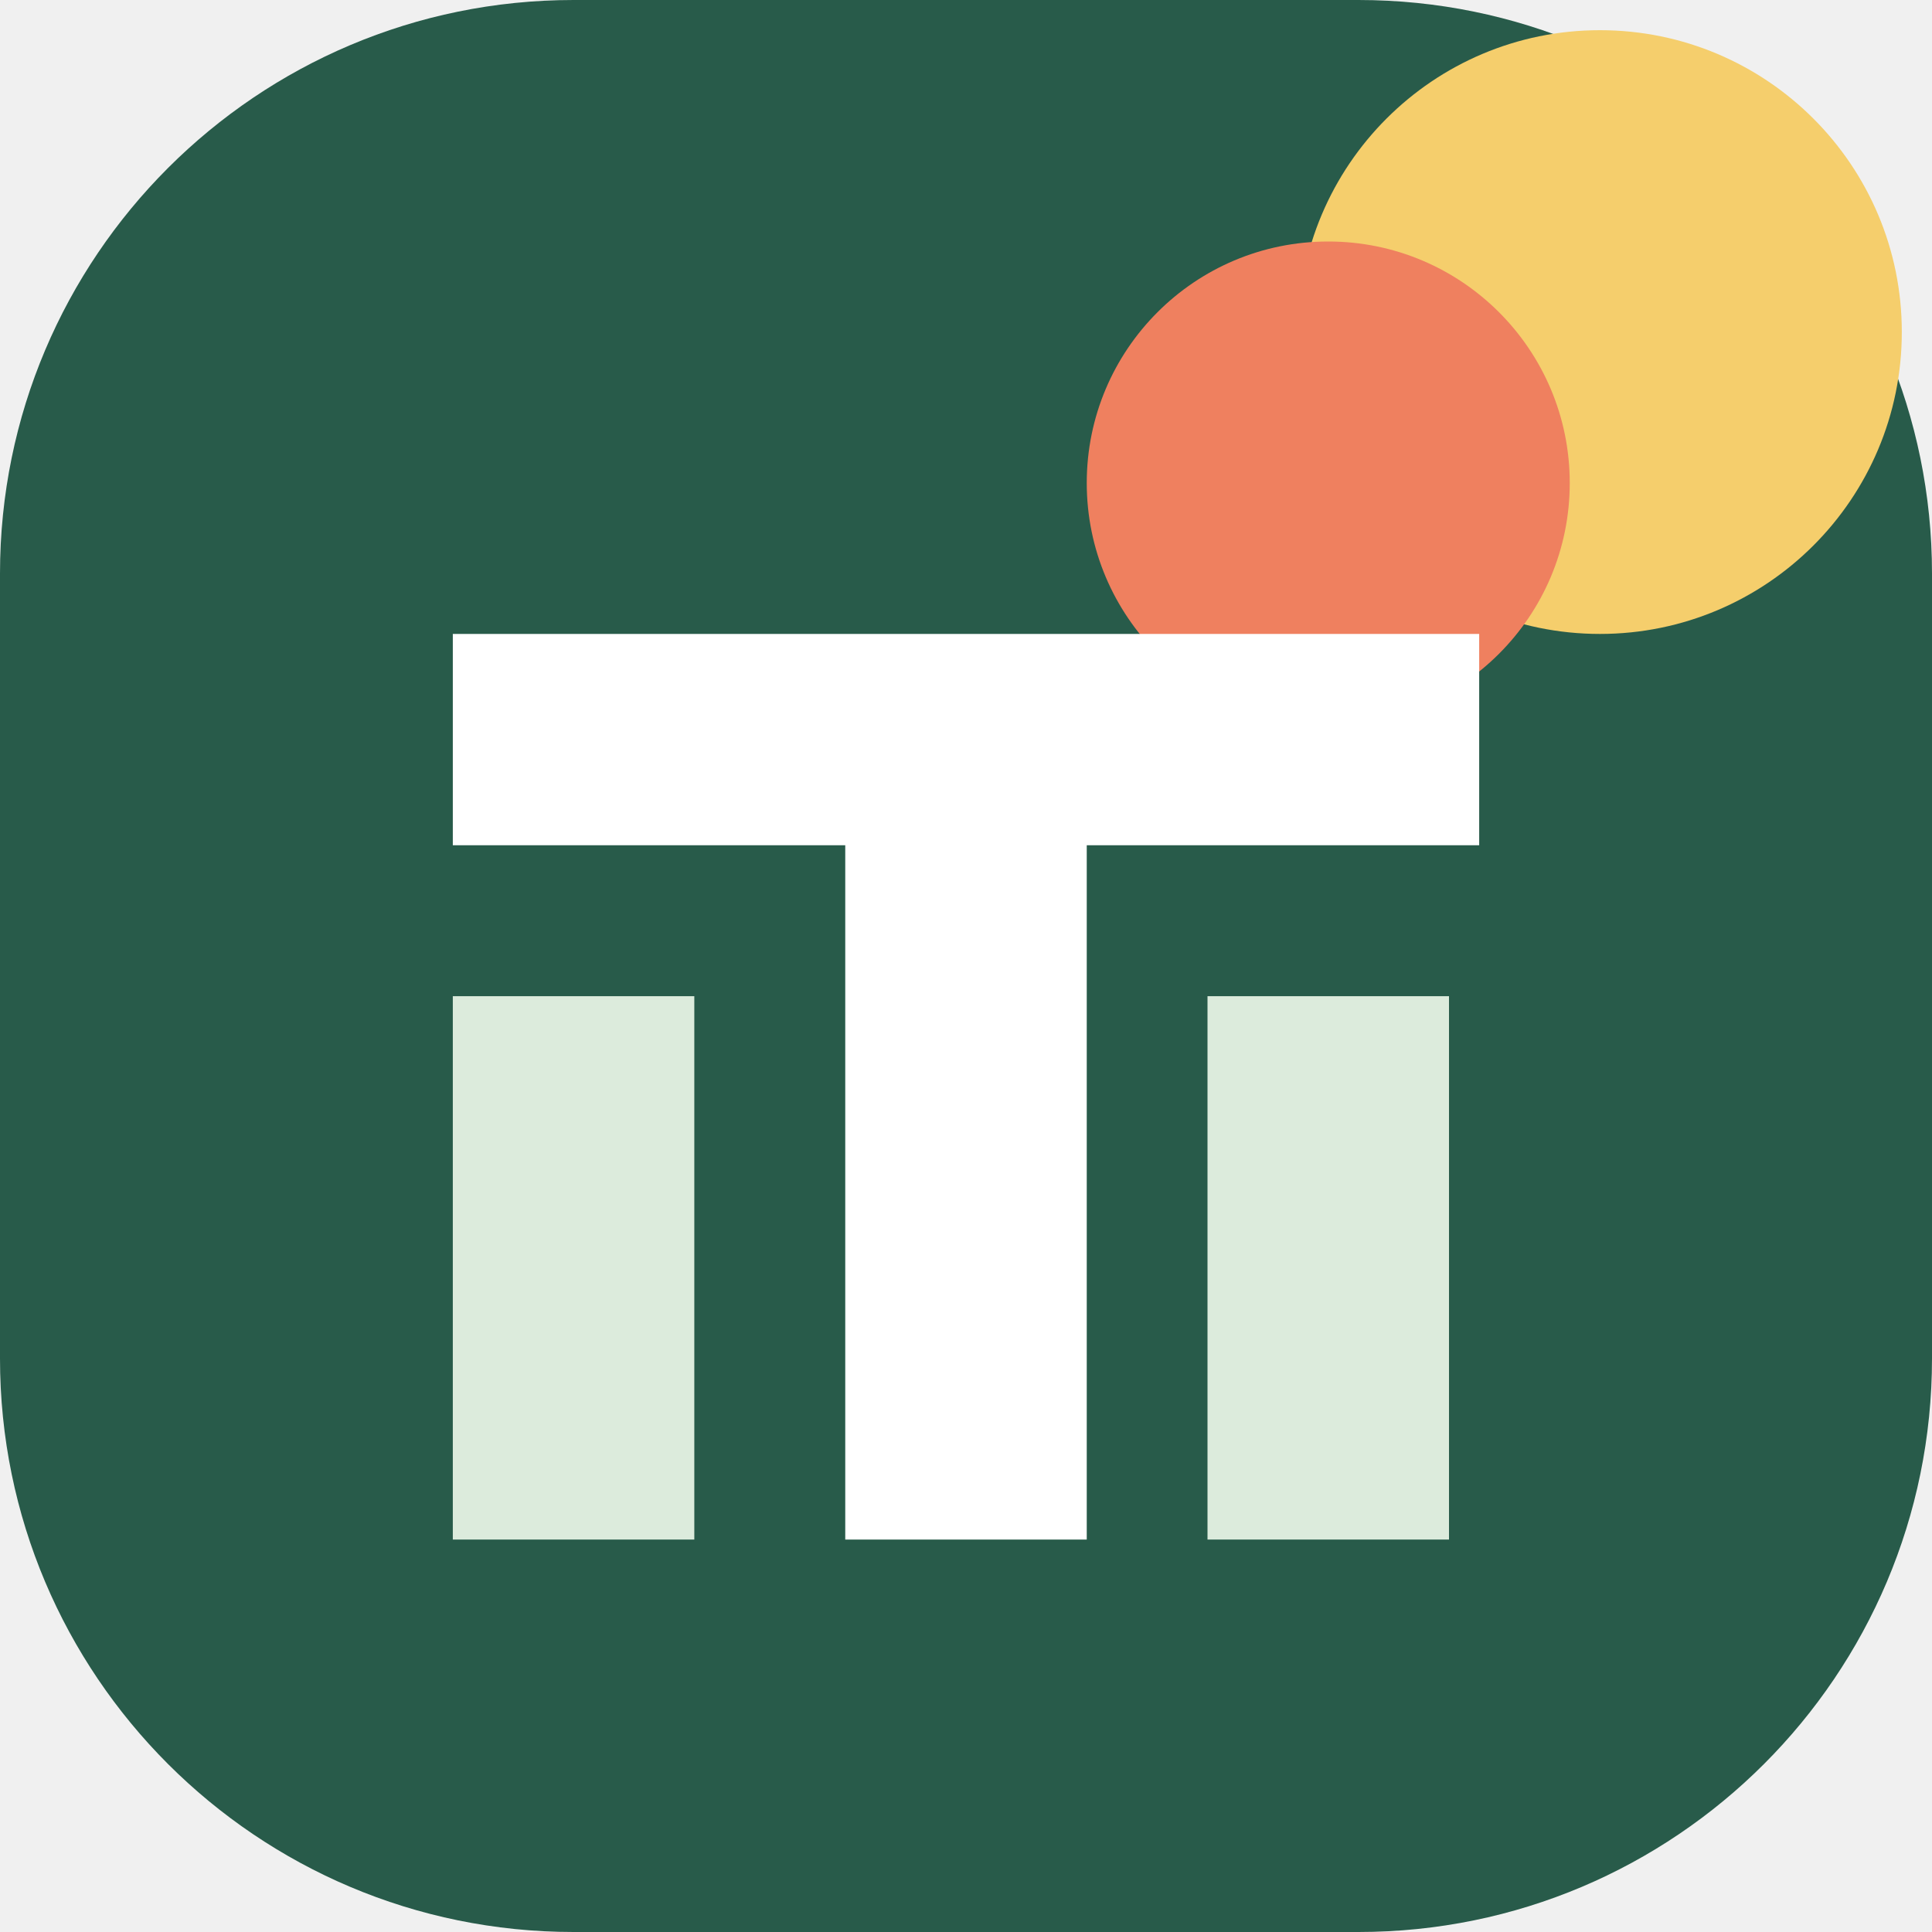
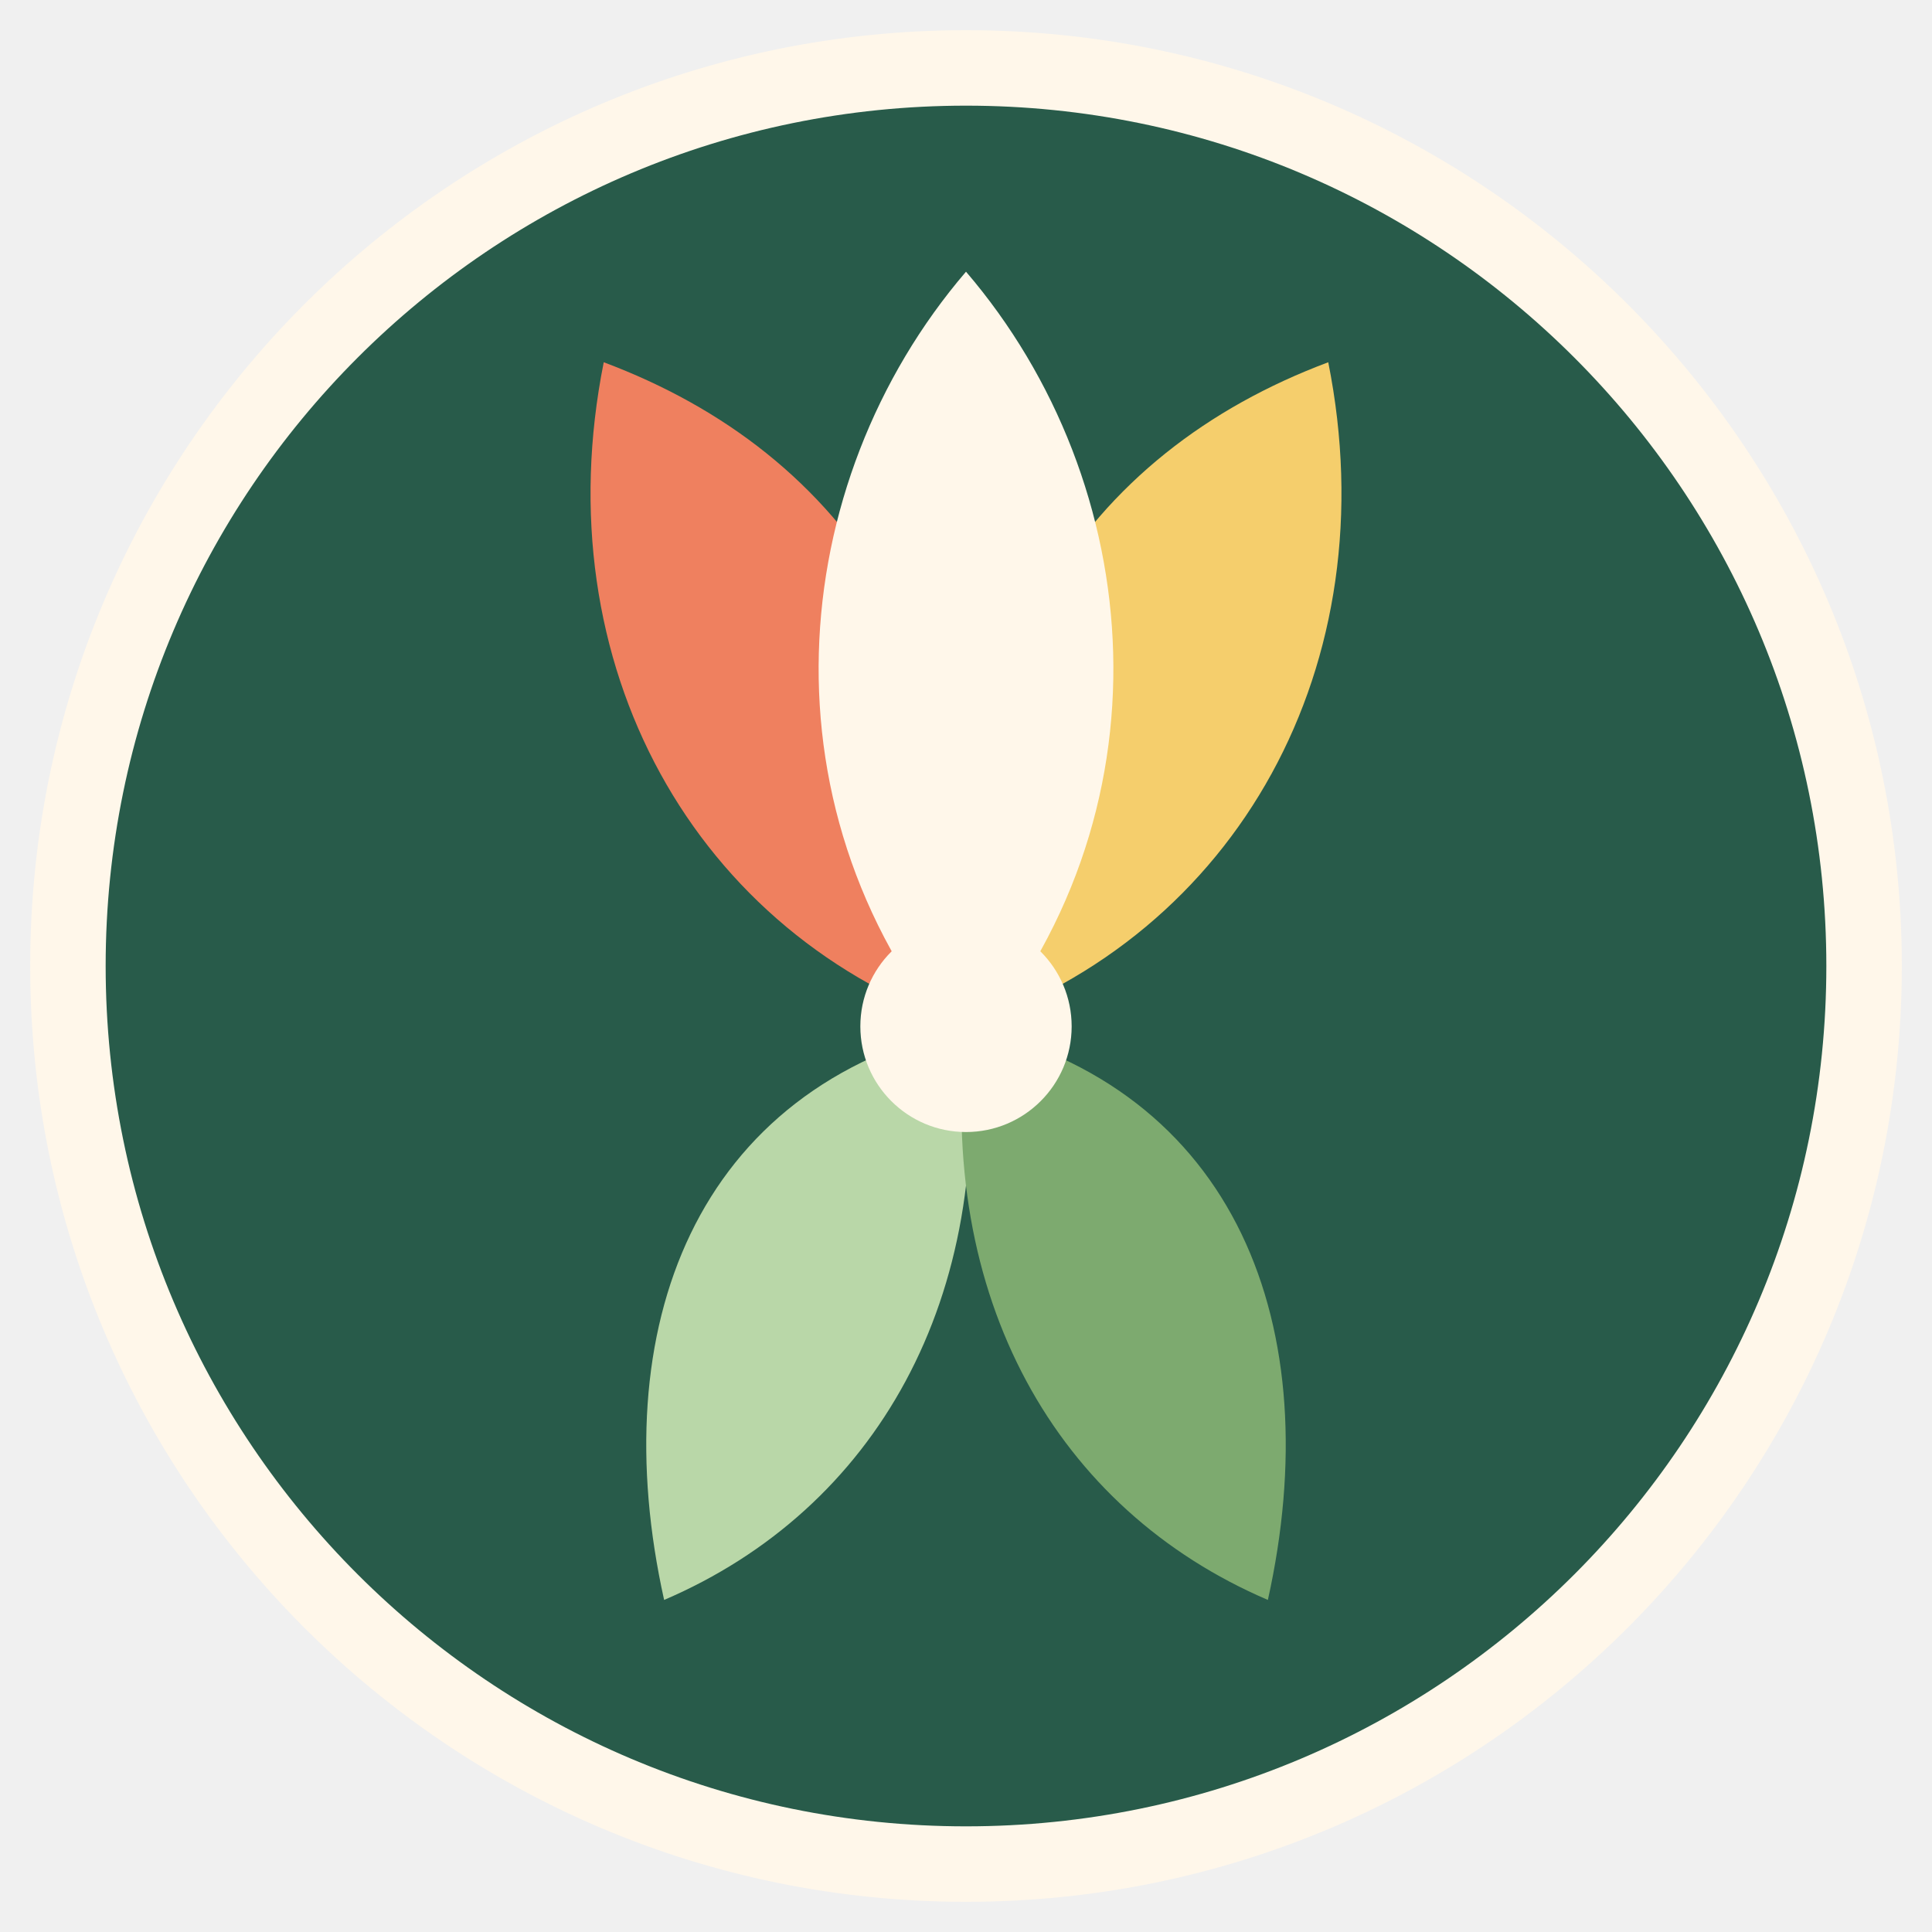
<svg xmlns="http://www.w3.org/2000/svg" viewBox="0 0 64 64" role="img" aria-labelledby="title">
-   <rect width="64" height="64" rx="19" fill="#285b4a" />
-   <circle cx="53" cy="11" r="10" fill="#f5ce6c" />
-   <circle cx="44" cy="16" r="8" fill="#ef805f" />
-   <path d="M15 21h34v7H36v23h-8V28H15z" fill="#fff" />
-   <path d="M40 33h8v18h-8z" fill="#dcebdc" />
-   <path d="M15 33h8v18h-8z" fill="#dcebdc" />
+   <circle cx="32" cy="32" r="31" fill="#fff7ea" />
+   <circle cx="32" cy="32" r="28.5" fill="#285b4a" />
+   <path d="M32 34C23 31 18 22 20 12c8 3 13 10 12 22Z" fill="#ef805f" />
+   <path d="M32 34C41 31 46 22 44 12c-8 3-13 10-12 22Z" fill="#f5ce6c" />
+   <path d="M32 35C25 27 26 16 32 9c6 7 7 18 0 26Z" fill="#fff7ea" />
+   <path d="M32 34C23 36 20 44 22 53c7-3 11-10 10-19Z" fill="#b9d7a8" />
+   <path d="M32 34C41 36 44 44 42 53c-7-3-11-10-10-19Z" fill="#7daa6f" />
+   <circle cx="32" cy="34" r="3.5" fill="#fff7ea" />
</svg>
